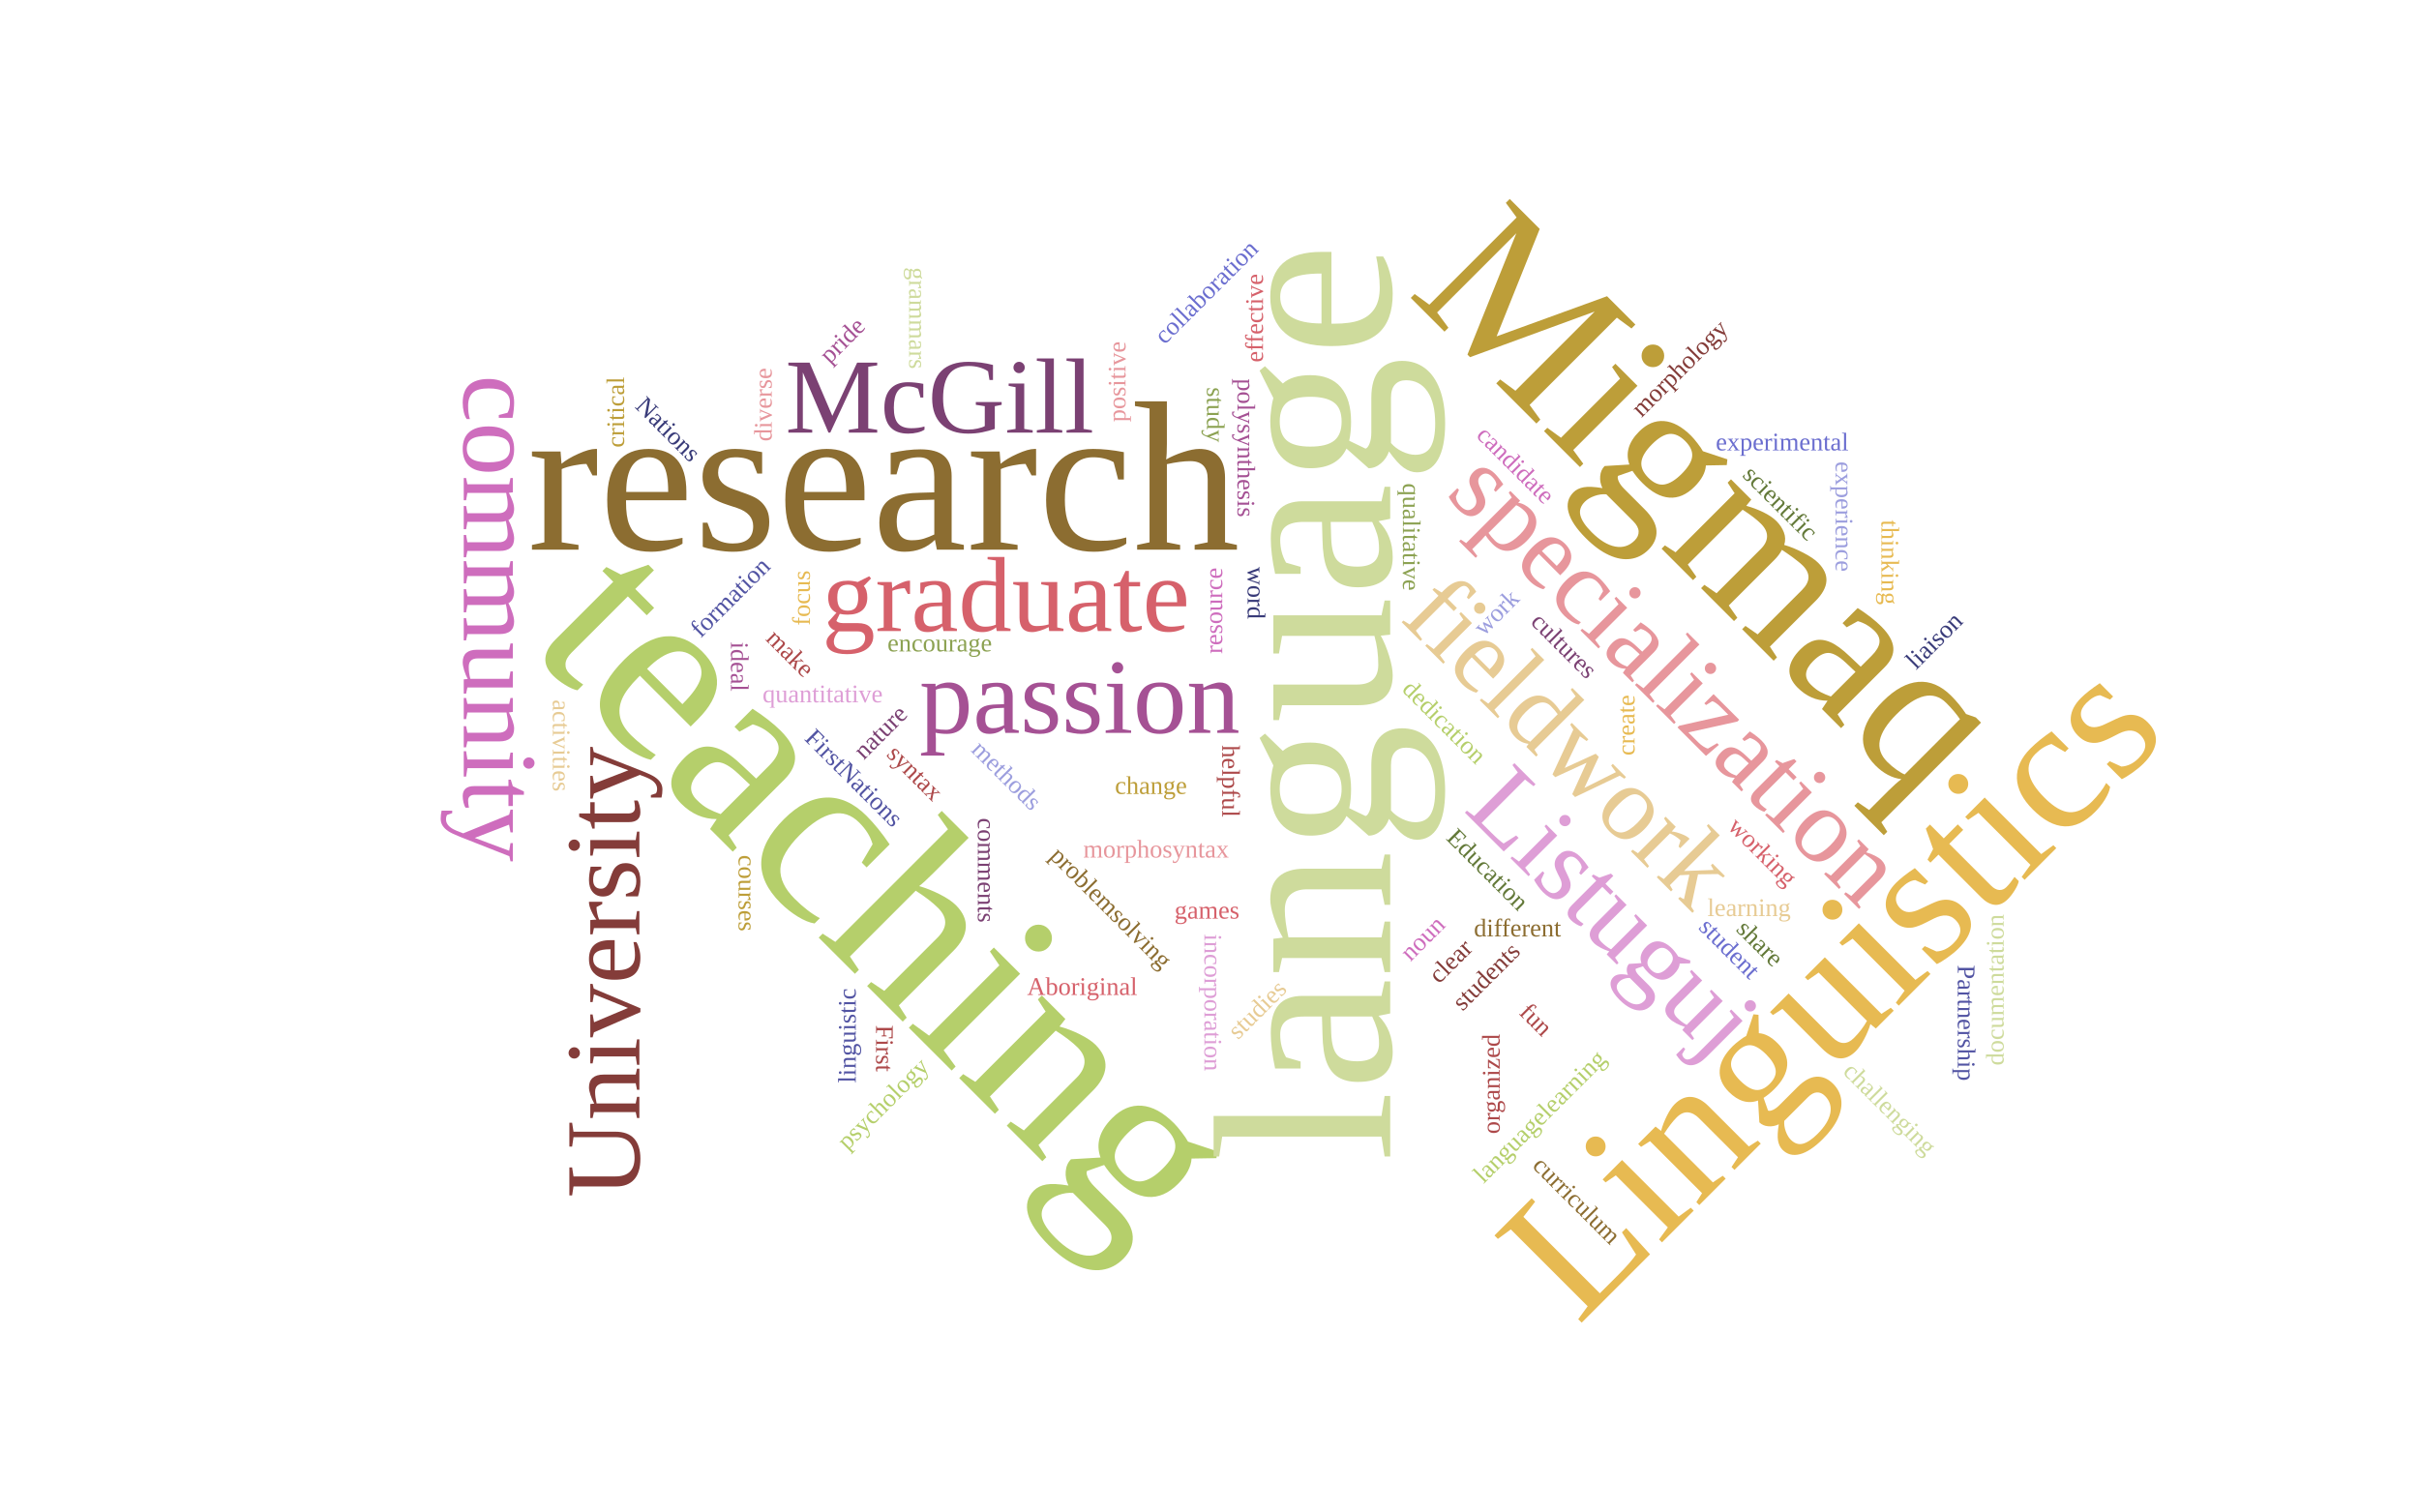
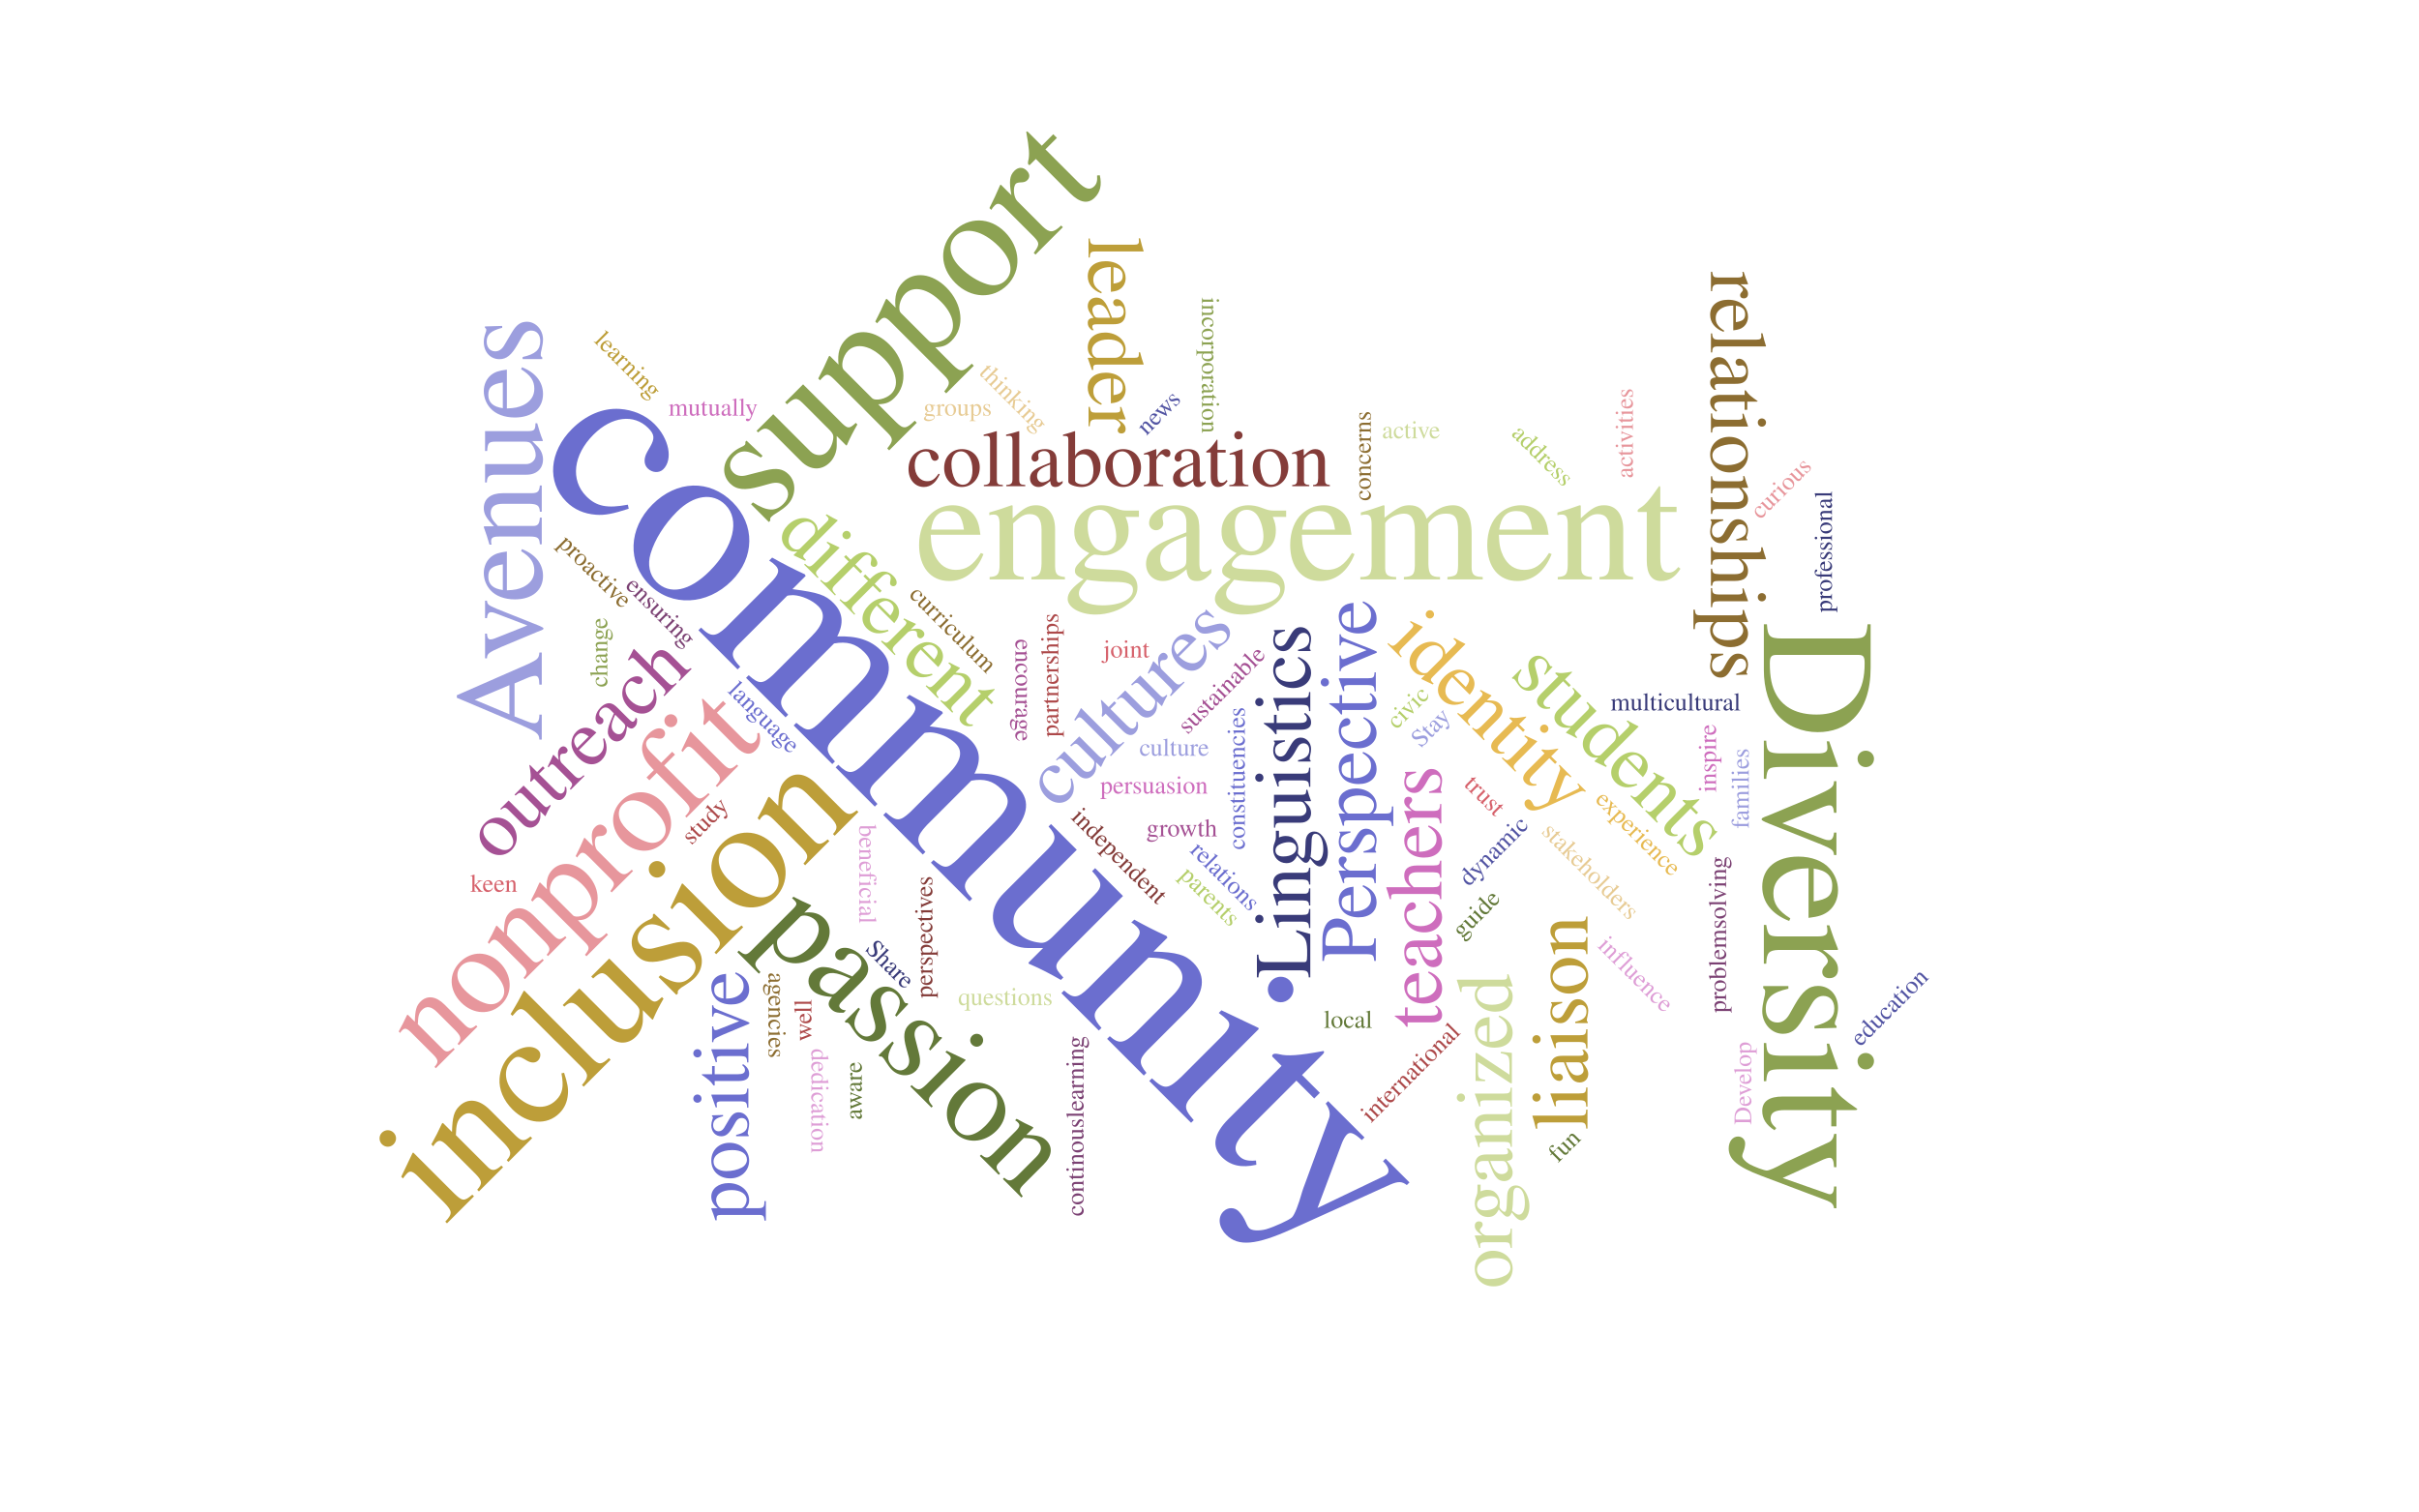
<svg xmlns="http://www.w3.org/2000/svg" width="960" height="600" version="1.1">
  <g />
-   <g transform="translate(480,300)scale(1.010101,1.010101)">
-     <text text-anchor="middle" transform="translate(126,106)rotate(45)" style="font-size: 10px; opacity: 1; font-family: 'Times New Roman'; fill: rgb(173, 73, 74);">fun</text>
-     <text text-anchor="middle" transform="translate(-167,-38)rotate(45)" style="font-size: 10px; opacity: 1; font-family: 'Times New Roman'; fill: rgb(173, 73, 74);">make</text>
-     <text text-anchor="middle" transform="translate(-1,64)rotate(0)" style="font-size: 10px; opacity: 1; font-family: 'Times New Roman'; fill: rgb(214, 97, 107);">games</text>
-     <text text-anchor="middle" transform="translate(-149,76)rotate(45)" style="font-size: 100px; opacity: 1; font-family: 'Times New Roman'; fill: rgb(181, 207, 107);">teaching</text>
-     <text text-anchor="middle" transform="translate(71,-21)rotate(-90)" style="font-size: 100px; opacity: 1; font-family: 'Times New Roman'; fill: rgb(206, 219, 156);">language</text>
-     <text text-anchor="middle" transform="translate(-128,-81)rotate(0)" style="font-size: 84px; opacity: 1; font-family: 'Times New Roman'; fill: rgb(140, 109, 49);">research</text>
-     <text text-anchor="middle" transform="translate(178,-81)rotate(45)" style="font-size: 84px; opacity: 1; font-family: 'Times New Roman'; fill: rgb(189, 158, 57);">Migmaq</text>
-     <text text-anchor="middle" transform="translate(261,108)rotate(-45)" style="font-size: 74px; opacity: 1; font-family: 'Times New Roman'; fill: rgb(231, 186, 82);">Linguistics</text>
-     <text text-anchor="middle" transform="translate(132,4)rotate(45)" style="font-size: 42px; opacity: 1; font-family: 'Times New Roman'; fill: rgb(231, 203, 148);">fieldwork</text>
-     <text text-anchor="middle" transform="translate(-224,85)rotate(-90)" style="font-size: 42px; opacity: 1; font-family: 'Times New Roman'; fill: rgb(132, 60, 57);">University</text>
-     <text text-anchor="middle" transform="translate(-131,115)rotate(90)" style="font-size: 10px; opacity: 1; font-family: 'Times New Roman'; fill: rgb(173, 73, 74);">First</text>
-     <text text-anchor="middle" transform="translate(-80,-49)rotate(0)" style="font-size: 42px; opacity: 1; font-family: 'Times New Roman'; fill: rgb(214, 97, 107);">graduate</text>
-     <text text-anchor="middle" transform="translate(174,-21)rotate(45)" style="font-size: 42px; opacity: 1; font-family: 'Times New Roman'; fill: rgb(231, 150, 156);">specialization</text>
-     <text text-anchor="middle" transform="translate(-106,-127)" style="font-size: 42px; opacity: 1; font-family: 'Times New Roman'; fill: rgb(123, 65, 115);">McGill</text>
-     <text text-anchor="middle" transform="translate(-51,-9)rotate(0)" style="font-size: 42px; opacity: 1; font-family: 'Times New Roman'; fill: rgb(165, 81, 148);">passion</text>
-     <text text-anchor="middle" transform="translate(-293,-54)rotate(90)" style="font-size: 42px; opacity: 1; font-family: 'Times New Roman'; fill: rgb(206, 109, 189);">community</text>
-     <text text-anchor="middle" transform="translate(149,71)rotate(45)" style="font-size: 42px; opacity: 1; font-family: 'Times New Roman'; fill: rgb(222, 158, 214);">Listuguj</text>
-     <text text-anchor="middle" transform="translate(-215,-126)rotate(45)" style="font-size: 10px; opacity: 1; font-family: 'Times New Roman'; fill: rgb(57, 59, 121);">Nations</text>
-     <text text-anchor="middle" transform="translate(-139,110)rotate(-90)" style="font-size: 10px; opacity: 1; font-family: 'Times New Roman'; fill: rgb(82, 84, 163);">linguistic</text>
-     <text text-anchor="middle" transform="translate(225,-120)rotate(0)" style="font-size: 10px; opacity: 1; font-family: 'Times New Roman'; fill: rgb(107, 110, 207);">experimental</text>
-     <text text-anchor="middle" transform="translate(115,-54)rotate(-45)" style="font-size: 10px; opacity: 1; font-family: 'Times New Roman'; fill: rgb(156, 158, 222);">work</text>
-     <text text-anchor="middle" transform="translate(222,-97)rotate(45)" style="font-size: 10px; opacity: 1; font-family: 'Times New Roman'; fill: rgb(99, 121, 57);">scientific</text>
-     <text text-anchor="middle" transform="translate(-1,-134)rotate(90)" style="font-size: 10px; opacity: 1; font-family: 'Times New Roman'; fill: rgb(140, 162, 82);">study</text>
-     <text text-anchor="middle" transform="translate(-126,139)rotate(-45)" style="font-size: 10px; opacity: 1; font-family: 'Times New Roman'; fill: rgb(181, 207, 107);">psychology</text>
-     <text text-anchor="middle" transform="translate(-118,-172)rotate(90)" style="font-size: 10px; opacity: 1; font-family: 'Times New Roman'; fill: rgb(206, 219, 156);">grammars</text>
-     <text text-anchor="middle" transform="translate(121,71)rotate(0)" style="font-size: 10px; opacity: 1; font-family: 'Times New Roman'; fill: rgb(140, 109, 49);">different</text>
-     <text text-anchor="middle" transform="translate(-23,15)rotate(0)" style="font-size: 10px; opacity: 1; font-family: 'Times New Roman'; fill: rgb(189, 158, 57);">change</text>
-     <text text-anchor="middle" transform="translate(-157,-62)rotate(-90)" style="font-size: 10px; opacity: 1; font-family: 'Times New Roman'; fill: rgb(231, 186, 82);">focus</text>
-     <text text-anchor="middle" transform="translate(21,102)rotate(-45)" style="font-size: 10px; opacity: 1; font-family: 'Times New Roman'; fill: rgb(231, 203, 148);">studies</text>
-     <text text-anchor="middle" transform="translate(187,-150)rotate(-45)" style="font-size: 10px; opacity: 1; font-family: 'Times New Roman'; fill: rgb(132, 60, 57);">morphology</text>
-     <text text-anchor="middle" transform="translate(-118,9)rotate(45)" style="font-size: 10px; opacity: 1; font-family: 'Times New Roman'; fill: rgb(173, 73, 74);">syntax</text>
-     <text text-anchor="middle" transform="translate(-50,94)rotate(0)" style="font-size: 10px; opacity: 1; font-family: 'Times New Roman'; fill: rgb(214, 97, 107);">Aboriginal</text>
-     <text text-anchor="middle" transform="translate(-21,40)rotate(0)" style="font-size: 10px; opacity: 1; font-family: 'Times New Roman'; fill: rgb(231, 150, 156);">morphosyntax</text>
-     <text text-anchor="middle" transform="translate(-127,-7)rotate(-45)" style="font-size: 10px; opacity: 1; font-family: 'Times New Roman'; fill: rgb(123, 65, 115);">nature</text>
-     <text text-anchor="middle" transform="translate(11,-121)rotate(90)" style="font-size: 10px; opacity: 1; font-family: 'Times New Roman'; fill: rgb(165, 81, 148);">polysynthesis</text>
-     <text text-anchor="middle" transform="translate(86,74)rotate(-45)" style="font-size: 10px; opacity: 1; font-family: 'Times New Roman'; fill: rgb(206, 109, 189);">noun</text>
-     <text text-anchor="middle" transform="translate(-2,97)rotate(90)" style="font-size: 10px; opacity: 1; font-family: 'Times New Roman'; fill: rgb(222, 158, 214);">incorporation</text>
-     <text text-anchor="middle" transform="translate(15,-64)rotate(90)" style="font-size: 10px; opacity: 1; font-family: 'Times New Roman'; fill: rgb(57, 59, 121);">word</text>
-     <text text-anchor="middle" transform="translate(-186,-60)rotate(-45)" style="font-size: 10px; opacity: 1; font-family: 'Times New Roman'; fill: rgb(82, 84, 163);">formation</text>
-     <text text-anchor="middle" transform="translate(202,78)rotate(45)" style="font-size: 10px; opacity: 1; font-family: 'Times New Roman'; fill: rgb(107, 110, 207);">student</text>
-     <text text-anchor="middle" transform="translate(246,-94)rotate(90)" style="font-size: 10px; opacity: 1; font-family: 'Times New Roman'; fill: rgb(156, 158, 222);">experience</text>
-     <text text-anchor="middle" transform="translate(214,76)rotate(45)" style="font-size: 10px; opacity: 1; font-family: 'Times New Roman'; fill: rgb(99, 121, 57);">share</text>
-     <text text-anchor="middle" transform="translate(76,-86)rotate(90)" style="font-size: 10px; opacity: 1; font-family: 'Times New Roman'; fill: rgb(140, 162, 82);">qualitative</text>
-     <text text-anchor="middle" transform="translate(90,-11)rotate(45)" style="font-size: 10px; opacity: 1; font-family: 'Times New Roman'; fill: rgb(181, 207, 107);">dedication</text>
-     <text text-anchor="middle" transform="translate(265,141)rotate(45)" style="font-size: 10px; opacity: 1; font-family: 'Times New Roman'; fill: rgb(206, 219, 156);">challenging</text>
-     <text text-anchor="middle" transform="translate(-41,62)rotate(45)" style="font-size: 10px; opacity: 1; font-family: 'Times New Roman'; fill: rgb(140, 109, 49);">problemsolving</text>
-     <text text-anchor="middle" transform="translate(-230,-135)rotate(-90)" style="font-size: 10px; opacity: 1; font-family: 'Times New Roman'; fill: rgb(189, 158, 57);">critical</text>
-     <text text-anchor="middle" transform="translate(264,-76)rotate(90)" style="font-size: 10px; opacity: 1; font-family: 'Times New Roman'; fill: rgb(231, 186, 82);">thinking</text>
-     <text text-anchor="middle" transform="translate(212,63)rotate(0)" style="font-size: 10px; opacity: 1; font-family: 'Times New Roman'; fill: rgb(231, 203, 148);">learning</text>
-     <text text-anchor="middle" transform="translate(97,83)rotate(-45)" style="font-size: 10px; opacity: 1; font-family: 'Times New Roman'; fill: rgb(132, 60, 57);">clear</text>
-     <text text-anchor="middle" transform="translate(114,129)rotate(-90)" style="font-size: 10px; opacity: 1; font-family: 'Times New Roman'; fill: rgb(173, 73, 74);">organized</text>
-     <text text-anchor="middle" transform="translate(21,-172)rotate(-90)" style="font-size: 10px; opacity: 1; font-family: 'Times New Roman'; fill: rgb(214, 97, 107);">effective</text>
-     <text text-anchor="middle" transform="translate(-33,-147)rotate(-90)" style="font-size: 10px; opacity: 1; font-family: 'Times New Roman'; fill: rgb(231, 150, 156);">positive</text>
-     <text text-anchor="middle" transform="translate(-91,45)rotate(90)" style="font-size: 10px; opacity: 1; font-family: 'Times New Roman'; fill: rgb(123, 65, 115);">comments</text>
-     <text text-anchor="middle" transform="translate(-142,-161)rotate(-45)" style="font-size: 10px; opacity: 1; font-family: 'Times New Roman'; fill: rgb(165, 81, 148);">pride</text>
-     <text text-anchor="middle" transform="translate(5,-57)rotate(-90)" style="font-size: 10px; opacity: 1; font-family: 'Times New Roman'; fill: rgb(206, 109, 189);">resource</text>
-     <text text-anchor="middle" transform="translate(40,-94)rotate(-45)" style="font-size: 10px; opacity: 1; font-family: 'Times New Roman'; fill: rgb(222, 158, 214);" />
-     <text text-anchor="middle" transform="translate(287,-43)rotate(-45)" style="font-size: 10px; opacity: 1; font-family: 'Times New Roman'; fill: rgb(57, 59, 121);">liaison</text>
-     <text text-anchor="middle" transform="translate(294,105)rotate(90)" style="font-size: 10px; opacity: 1; font-family: 'Times New Roman'; fill: rgb(82, 84, 163);">Partnership</text>
-     <text text-anchor="middle" transform="translate(1,-180)rotate(-45)" style="font-size: 10px; opacity: 1; font-family: 'Times New Roman'; fill: rgb(107, 110, 207);">collaboration</text>
-     <text text-anchor="middle" transform="translate(-82,10)rotate(45)" style="font-size: 10px; opacity: 1; font-family: 'Times New Roman'; fill: rgb(156, 158, 222);">methods</text>
-     <text text-anchor="middle" transform="translate(107,47)rotate(45)" style="font-size: 10px; opacity: 1; font-family: 'Times New Roman'; fill: rgb(99, 121, 57);">Education</text>
-     <text text-anchor="middle" transform="translate(-106,-41)rotate(0)" style="font-size: 10px; opacity: 1; font-family: 'Times New Roman'; fill: rgb(140, 162, 82);">encourage</text>
-     <text text-anchor="middle" transform="translate(132,144)rotate(-45)" style="font-size: 10px; opacity: 1; font-family: 'Times New Roman'; fill: rgb(181, 207, 107);">languagelearning</text>
-     <text text-anchor="middle" transform="translate(312,92)rotate(-90)" style="font-size: 10px; opacity: 1; font-family: 'Times New Roman'; fill: rgb(206, 219, 156);">documentation</text>
-     <text text-anchor="middle" transform="translate(142,177)rotate(45)" style="font-size: 10px; opacity: 1; font-family: 'Times New Roman'; fill: rgb(140, 109, 49);">curriculum</text>
-     <text text-anchor="middle" transform="translate(-185,54)rotate(90)" style="font-size: 10px; opacity: 1; font-family: 'Times New Roman'; fill: rgb(189, 158, 57);">courses</text>
-     <text text-anchor="middle" transform="translate(167,-12)rotate(-90)" style="font-size: 10px; opacity: 1; font-family: 'Times New Roman'; fill: rgb(231, 186, 82);">create</text>
-     <text text-anchor="middle" transform="translate(-258,-4)rotate(90)" style="font-size: 10px; opacity: 1; font-family: 'Times New Roman'; fill: rgb(231, 203, 148);">activities</text>
-     <text text-anchor="middle" transform="translate(111,89)rotate(-45)" style="font-size: 10px; opacity: 1; font-family: 'Times New Roman'; fill: rgb(132, 60, 57);">students</text>
-     <text text-anchor="middle" transform="translate(5,10)rotate(90)" style="font-size: 10px; opacity: 1; font-family: 'Times New Roman'; fill: rgb(173, 73, 74);">helpful</text>
-     <text text-anchor="middle" transform="translate(215,40)rotate(45)" style="font-size: 10px; opacity: 1; font-family: 'Times New Roman'; fill: rgb(214, 97, 107);">working</text>
-     <text text-anchor="middle" transform="translate(-172,-138)rotate(-90)" style="font-size: 10px; opacity: 1; font-family: 'Times New Roman'; fill: rgb(231, 150, 156);">diverse</text>
-     <text text-anchor="middle" transform="translate(137,-41)rotate(45)" style="font-size: 10px; opacity: 1; font-family: 'Times New Roman'; fill: rgb(123, 65, 115);">cultures</text>
-     <text text-anchor="middle" transform="translate(-188,-35)rotate(90)" style="font-size: 10px; opacity: 1; font-family: 'Times New Roman'; fill: rgb(165, 81, 148);">ideal</text>
-     <text text-anchor="middle" transform="translate(118,-112)rotate(45)" style="font-size: 10px; opacity: 1; font-family: 'Times New Roman'; fill: rgb(206, 109, 189);">candidate</text>
-     <text text-anchor="middle" transform="translate(-152,-21)rotate(0)" style="font-size: 10px; opacity: 1; font-family: 'Times New Roman'; fill: rgb(222, 158, 214);">quantitative</text>
-     <text text-anchor="middle" transform="translate(-142,11)rotate(45)" style="font-size: 10px; opacity: 1; font-family: 'Times New Roman'; fill: rgb(82, 84, 163);">FirstNations</text>
+   <g transform="translate(480,300)scale(1,1)">
+     <text text-anchor="middle" transform="translate(-110,43)rotate(45)" style="font-size: 99px; font-family: Times; fill: #6b6ecf;">community</text>
+     <text text-anchor="middle" transform="translate(-265,-90)rotate(-90)" style="font-size: 50px; font-family: Times; fill: #9c9ede;">Avenues</text>
+     <text text-anchor="middle" transform="translate(55,108)rotate(0)" style="font-size: 10px; font-family: Times; fill: #637939;">local</text>
+     <text text-anchor="middle" transform="translate(220,64)rotate(90)" style="font-size: 64px; font-family: Times; fill: #8ca252;">Diversity</text>
+     <text text-anchor="middle" transform="translate(156,5)rotate(45)" style="font-size: 32px; font-family: Times; fill: #b5cf6b;">students</text>
+     <text text-anchor="middle" transform="translate(199,-111)rotate(90)" style="font-size: 32px; font-family: Times; fill: #8c6d31;">relationships</text>
+     <text text-anchor="middle" transform="translate(-100,-135)rotate(0)" style="font-size: 10px; font-family: Times; fill: #e7cb94;">groups</text>
+     <text text-anchor="middle" transform="translate(-110,72)rotate(-90)" style="font-size: 10px; font-family: Times; fill: #843c39;">perspectives</text>
+     <text text-anchor="middle" transform="translate(-158,105)rotate(-90)" style="font-size: 10px; font-family: Times; fill: #ad494a;">well</text>
+     <text text-anchor="middle" transform="translate(92,56)rotate(-90)" style="font-size: 32px; font-family: Times; fill: #ce6dbd;">teachers</text>
+     <text text-anchor="middle" transform="translate(-183,135)rotate(-90)" style="font-size: 32px; font-family: Times; fill: #6b6ecf;">positive</text>
+     <text text-anchor="middle" transform="translate(81,-17)rotate(-45)" style="font-size: 10px; font-family: Times; fill: #b5cf6b;">civic</text>
+     <text text-anchor="middle" transform="translate(-175,103)rotate(90)" style="font-size: 10px; font-family: Times; fill: #8c6d31;">agencies</text>
+     <text text-anchor="middle" transform="translate(-60,-32)rotate(-90)" style="font-size: 10px; font-family: Times; fill: #ad494a;">partnerships</text>
+     <text text-anchor="middle" transform="translate(-33,-39)rotate(0)" style="font-size: 10px; font-family: Times; fill: #d6616b;">joint</text>
+     <text text-anchor="middle" transform="translate(168,-128)rotate(-90)" style="font-size: 10px; font-family: Times; fill: #e7969c;">activities</text>
+     <text text-anchor="middle" transform="translate(-220,-55)rotate(45)" style="font-size: 10px; font-family: Times; fill: #7b4173;">ensuring</text>
+     <text text-anchor="middle" transform="translate(7,-24)rotate(-45)" style="font-size: 10px; font-family: Times; fill: #a55194;">sustainable</text>
+     <text text-anchor="middle" transform="translate(-197,-135)rotate(0)" style="font-size: 10px; font-family: Times; fill: #ce6dbd;">mutually</text>
+     <text text-anchor="middle" transform="translate(-139,47)rotate(90)" style="font-size: 10px; font-family: Times; fill: #de9ed6;">beneficial</text>
+     <text text-anchor="middle" transform="translate(-129,85)rotate(45)" style="font-size: 10px; font-family: Times; fill: #393b79;">Share</text>
+     <text text-anchor="middle" transform="translate(-18,-134)rotate(-45)" style="font-size: 10px; font-family: Times; fill: #5254a3;">news</text>
+     <text text-anchor="middle" transform="translate(90,-9)rotate(-45)" style="font-size: 10px; font-family: Times; fill: #9c9ede;">Stay</text>
+     <text text-anchor="middle" transform="translate(-138,133)rotate(-90)" style="font-size: 10px; font-family: Times; fill: #637939;">aware</text>
+     <text text-anchor="middle" transform="translate(130,-117)rotate(45)" style="font-size: 10px; font-family: Times; fill: #b5cf6b;">address</text>
+     <text text-anchor="middle" transform="translate(-81,99)rotate(0)" style="font-size: 10px; font-family: Times; fill: #cedb9c;">questions</text>
+     <text text-anchor="middle" transform="translate(64,-119)rotate(-90)" style="font-size: 10px; font-family: Times; fill: #8c6d31;">concerns</text>
+     <text text-anchor="middle" transform="translate(-221,104)rotate(-45)" style="font-size: 64px; font-family: Times; fill: #bd9e39;">inclusion</text>
+     <text text-anchor="middle" transform="translate(214,13)rotate(-90)" style="font-size: 10px; font-family: Times; fill: #9c9ede;">families</text>
+     <text text-anchor="middle" transform="translate(108,65)rotate(-45)" style="font-size: 10px; font-family: Times; fill: #637939;">guide</text>
+     <text text-anchor="middle" transform="translate(-109,-159)rotate(-45)" style="font-size: 64px; font-family: Times; fill: #8ca252;">support</text>
+     <text text-anchor="middle" transform="translate(-2,58)rotate(45)" style="font-size: 10px; font-family: Times; fill: #b5cf6b;">parents</text>
+     <text text-anchor="middle" transform="translate(-233,-153)rotate(45)" style="font-size: 10px; font-family: Times; fill: #bd9e39;">learning</text>
+     <text text-anchor="middle" transform="translate(-244,4)rotate(-45)" style="font-size: 32px; font-family: Times; fill: #a55194;">outreach</text>
+     <text text-anchor="middle" transform="translate(215,130)rotate(-90)" style="font-size: 10px; font-family: Times; fill: #de9ed6;">Develop</text>
+     <text text-anchor="middle" transform="translate(35,-70)rotate(0)" style="font-size: 64px; font-family: Times; fill: #cedb9c;">engagement</text>
+     <text text-anchor="middle" transform="translate(-127,123)rotate(45)" style="font-size: 50px; font-family: Times; fill: #637939;">passion</text>
+     <text text-anchor="middle" transform="translate(-239,-41)rotate(-90)" style="font-size: 10px; font-family: Times; fill: #8ca252;">change</text>
+     <text text-anchor="middle" transform="translate(-134,-49)rotate(45)" style="font-size: 32px; font-family: Times; fill: #b5cf6b;">different</text>
+     <text text-anchor="middle" transform="translate(120,149)rotate(-90)" style="font-size: 32px; font-family: Times; fill: #cedb9c;">organized</text>
+     <text text-anchor="middle" transform="translate(150,106)rotate(-90)" style="font-size: 32px; font-family: Times; fill: #bd9e39;">liaison</text>
+     <text text-anchor="middle" transform="translate(168,33)rotate(45)" style="font-size: 10px; font-family: Times; fill: #e7ba52;">experience</text>
+     <text text-anchor="middle" transform="translate(-80,-140)rotate(45)" style="font-size: 10px; font-family: Times; fill: #e7cb94;">thinking</text>
+     <text text-anchor="middle" transform="translate(-198,28)rotate(-45)" style="font-size: 10px; font-family: Times; fill: #ad494a;">study</text>
+     <text text-anchor="middle" transform="translate(66,10)rotate(-90)" style="font-size: 32px; font-family: Times; fill: #6b6ecf;">Perspective</text>
+     <text text-anchor="middle" transform="translate(107,18)rotate(45)" style="font-size: 10px; font-family: Times; fill: #d6616b;">trust</text>
+     <text text-anchor="middle" transform="translate(-242,59)rotate(-45)" style="font-size: 50px; font-family: Times; fill: #e7969c;">nonprofit</text>
+     <text text-anchor="middle" transform="translate(201,1)rotate(-90)" style="font-size: 10px; font-family: Times; fill: #ce6dbd;">inspire</text>
+     <text text-anchor="middle" transform="translate(4,50)rotate(45)" style="font-size: 10px; font-family: Times; fill: #6b6ecf;">relations</text>
+     <text text-anchor="middle" transform="translate(-25,-14)rotate(-45)" style="font-size: 32px; font-family: Times; fill: #9c9ede;">cultures</text>
+     <text text-anchor="middle" transform="translate(143,157)rotate(-45)" style="font-size: 10px; font-family: Times; fill: #637939;">fun</text>
+     <text text-anchor="middle" transform="translate(40,18)rotate(-90)" style="font-size: 32px; font-family: Times; fill: #393b79;">Linguistics</text>
+     <text text-anchor="middle" transform="translate(-36,-107)rotate(0)" style="font-size: 32px; font-family: Times; fill: #843c39;">collaboration</text>
+     <text text-anchor="middle" transform="translate(14,9)rotate(-90)" style="font-size: 10px; font-family: Times; fill: #6b6ecf;">constituencies</text>
+     <text text-anchor="middle" transform="translate(-104,-48)rotate(45)" style="font-size: 10px; font-family: Times; fill: #8c6d31;">curriculum</text>
+     <text text-anchor="middle" transform="translate(205,71)rotate(-90)" style="font-size: 10px; font-family: Times; fill: #7b4173;">problemsolving</text>
+     <text text-anchor="middle" transform="translate(-77,-26)rotate(90)" style="font-size: 10px; font-family: Times; fill: #a55194;">encourage</text>
+     <text text-anchor="middle" transform="translate(-158,137)rotate(90)" style="font-size: 10px; font-family: Times; fill: #de9ed6;">dedication</text>
+     <text text-anchor="middle" transform="translate(185,-18)" style="font-size: 10px; font-family: Times; fill: #393b79;">multicultural</text>
+     <text text-anchor="middle" transform="translate(272,102)rotate(-45)" style="font-size: 10px; font-family: Times; fill: #5254a3;">education</text>
+     <text text-anchor="middle" transform="translate(-3,-155)rotate(90)" style="font-size: 10px; font-family: Times; fill: #8ca252;">incorporation</text>
+     <text text-anchor="middle" transform="translate(80,-126)rotate(0)" style="font-size: 10px; font-family: Times; fill: #cedb9c;">active</text>
+     <text text-anchor="middle" transform="translate(-246,-71)rotate(45)" style="font-size: 10px; font-family: Times; fill: #8c6d31;">proactive</text>
+     <text text-anchor="middle" transform="translate(-48,-167)rotate(90)" style="font-size: 32px; font-family: Times; fill: #bd9e39;">leader</text>
+     <text text-anchor="middle" transform="translate(105,-10)rotate(45)" style="font-size: 32px; font-family: Times; fill: #e7ba52;">identity</text>
+     <text text-anchor="middle" transform="translate(149,48)rotate(45)" style="font-size: 10px; font-family: Times; fill: #e7cb94;">stakeholders</text>
+     <text text-anchor="middle" transform="translate(-38,42)rotate(45)" style="font-size: 10px; font-family: Times; fill: #843c39;">independent</text>
+     <text text-anchor="middle" transform="translate(82,128)rotate(-45)" style="font-size: 10px; font-family: Times; fill: #ad494a;">international</text>
+     <text text-anchor="middle" transform="translate(-284,54)rotate(0)" style="font-size: 10px; font-family: Times; fill: #d6616b;">keen</text>
+     <text text-anchor="middle" transform="translate(229,-104)rotate(-45)" style="font-size: 10px; font-family: Times; fill: #e7969c;">curious</text>
+     <text text-anchor="middle" transform="translate(-50,147)rotate(-90)" style="font-size: 10px; font-family: Times; fill: #7b4173;">continouslearning</text>
+     <text text-anchor="middle" transform="translate(-11,32)" style="font-size: 10px; font-family: Times; fill: #a55194;">growth</text>
+     <text text-anchor="middle" transform="translate(-22,15)rotate(0)" style="font-size: 10px; font-family: Times; fill: #ce6dbd;">persuasion</text>
+     <text text-anchor="middle" transform="translate(167,89)rotate(45)" style="font-size: 10px; font-family: Times; fill: #de9ed6;">influence</text>
+     <text text-anchor="middle" transform="translate(247,-81)rotate(-90)" style="font-size: 10px; font-family: Times; fill: #393b79;">professional</text>
+     <text text-anchor="middle" transform="translate(-130,-69)rotate(90)" style="font-size: 10px; font-family: Times; fill: #5254a3;" />
+     <text text-anchor="middle" transform="translate(115,40)rotate(-45)" style="font-size: 10px; font-family: Times; fill: #5254a3;">dynamic</text>
+     <text text-anchor="middle" transform="translate(-179,-13)rotate(45)" style="font-size: 10px; font-family: Times; fill: #6b6ecf;">language</text>
+     <text text-anchor="middle" transform="translate(-14,0)" style="font-size: 10px; font-family: Times; fill: #9c9ede;">culture</text>
  </g>
</svg>
